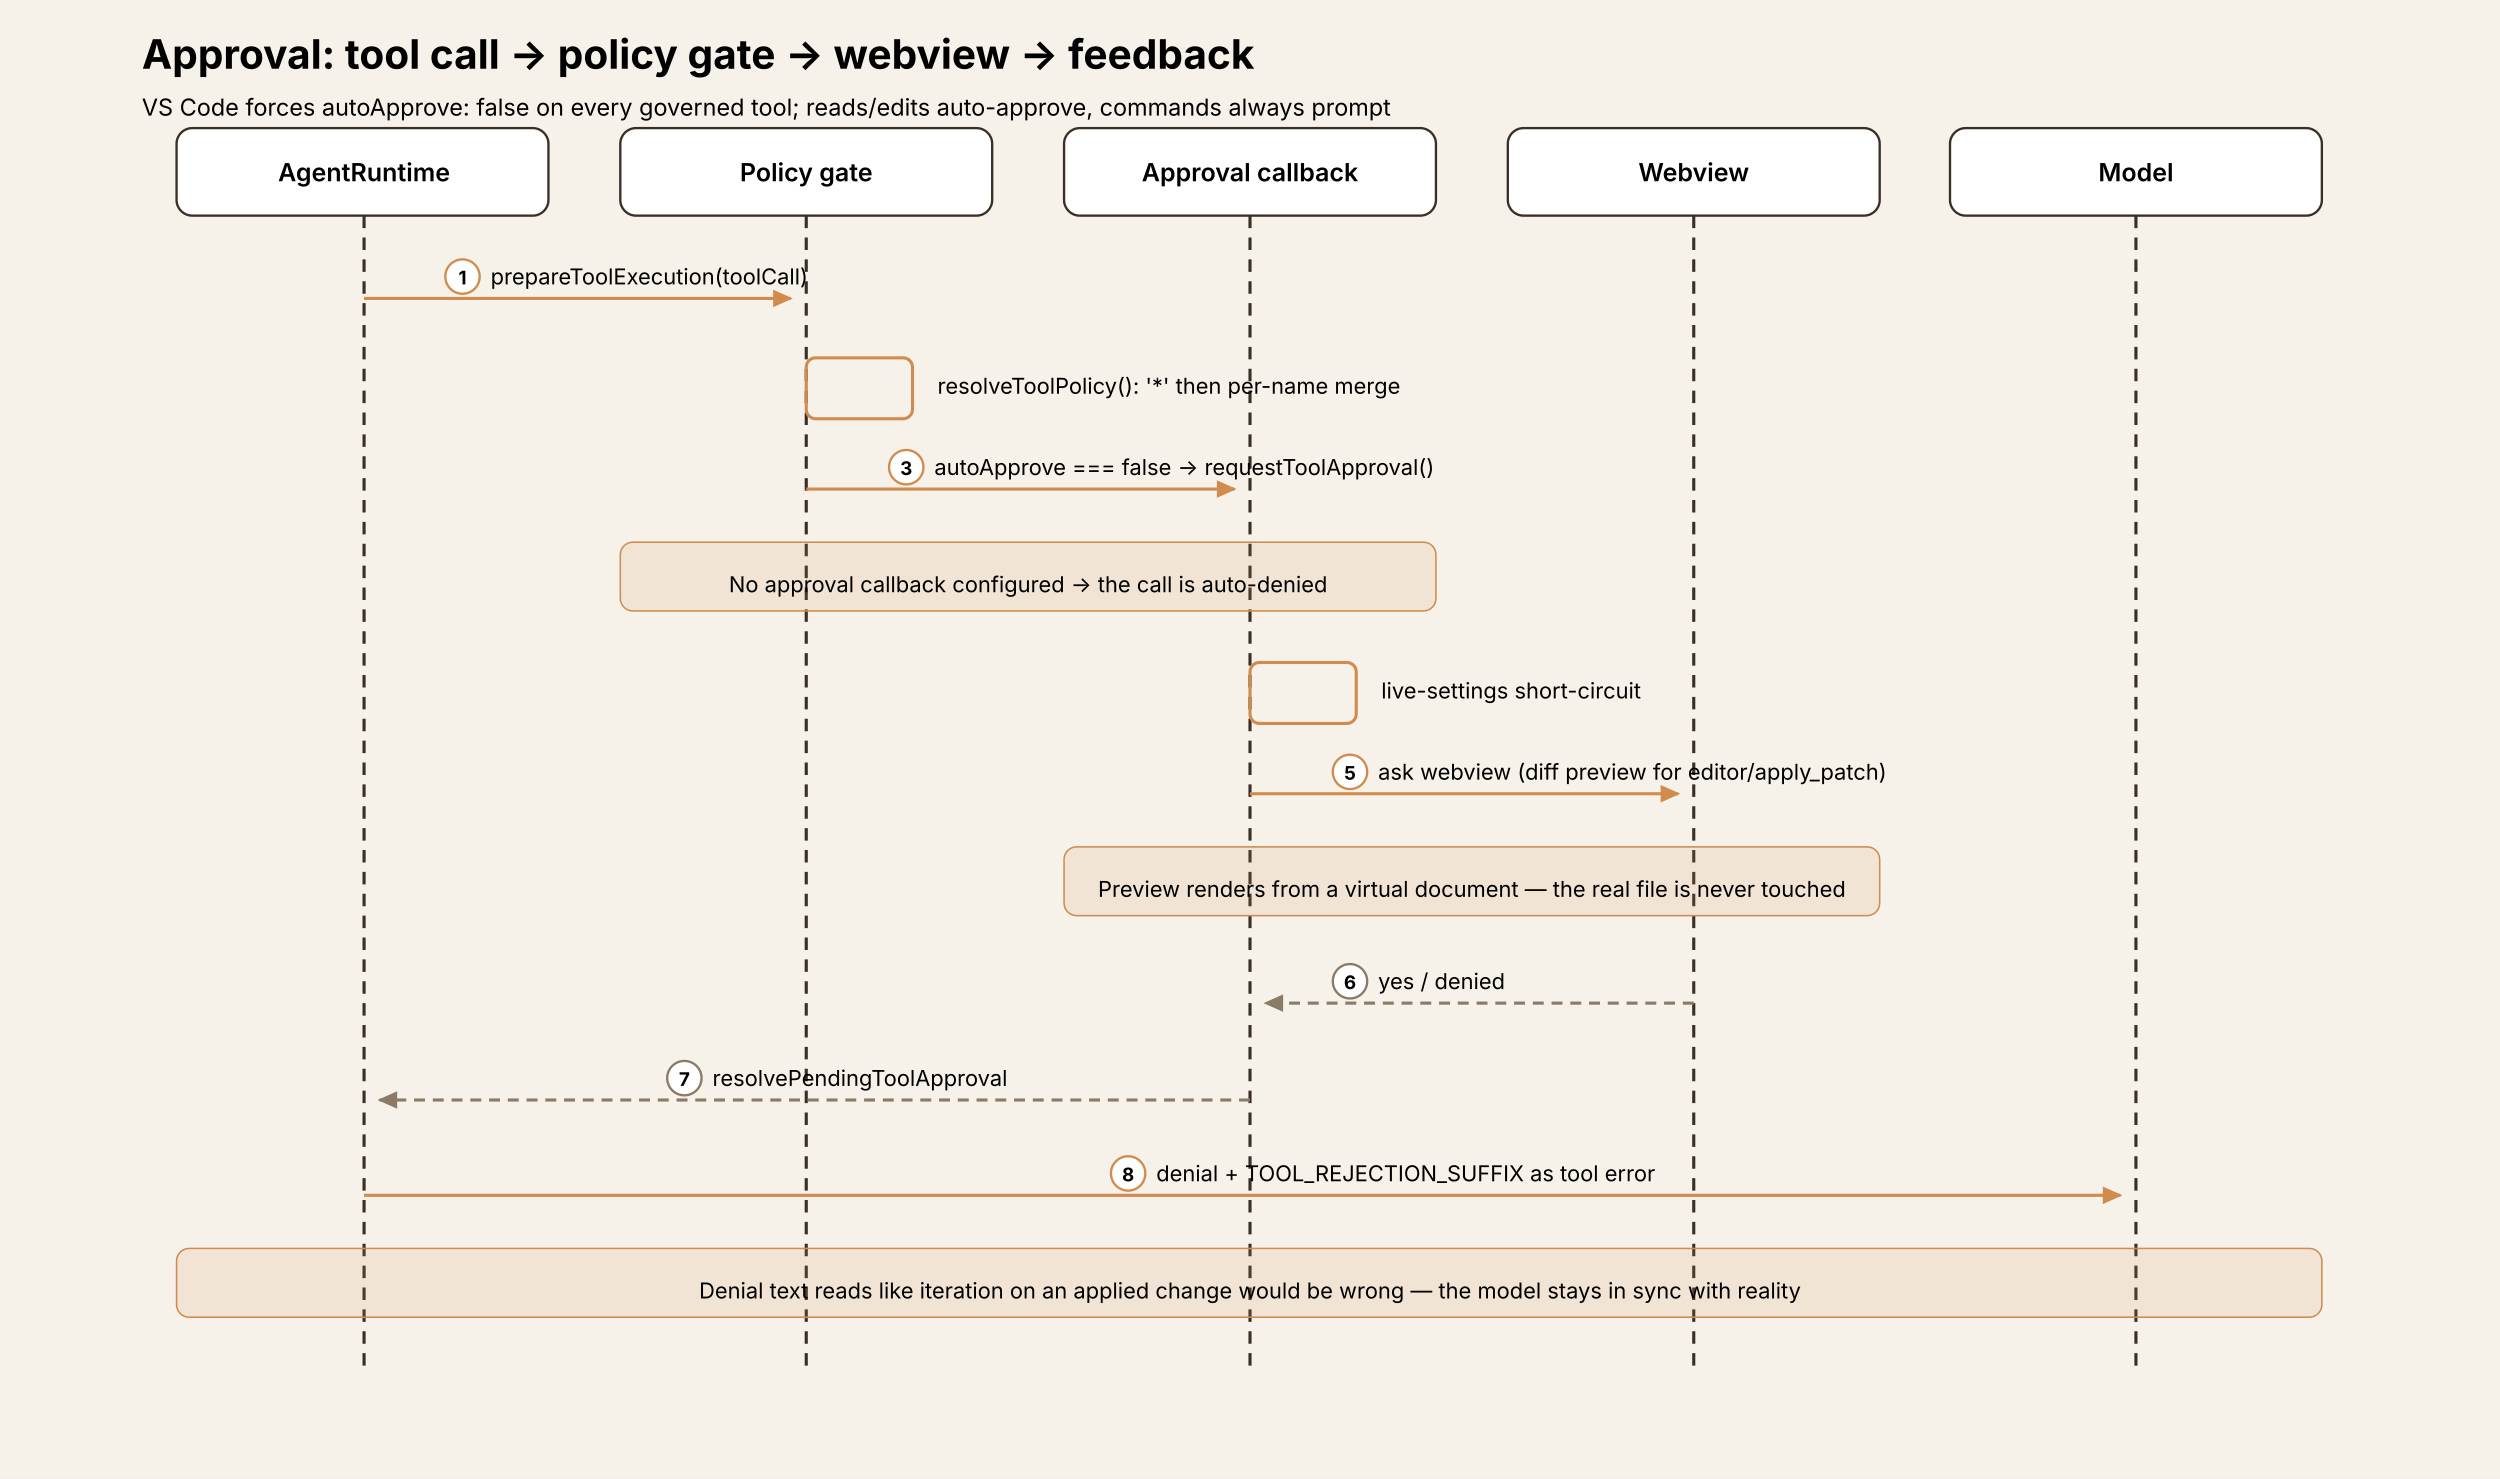
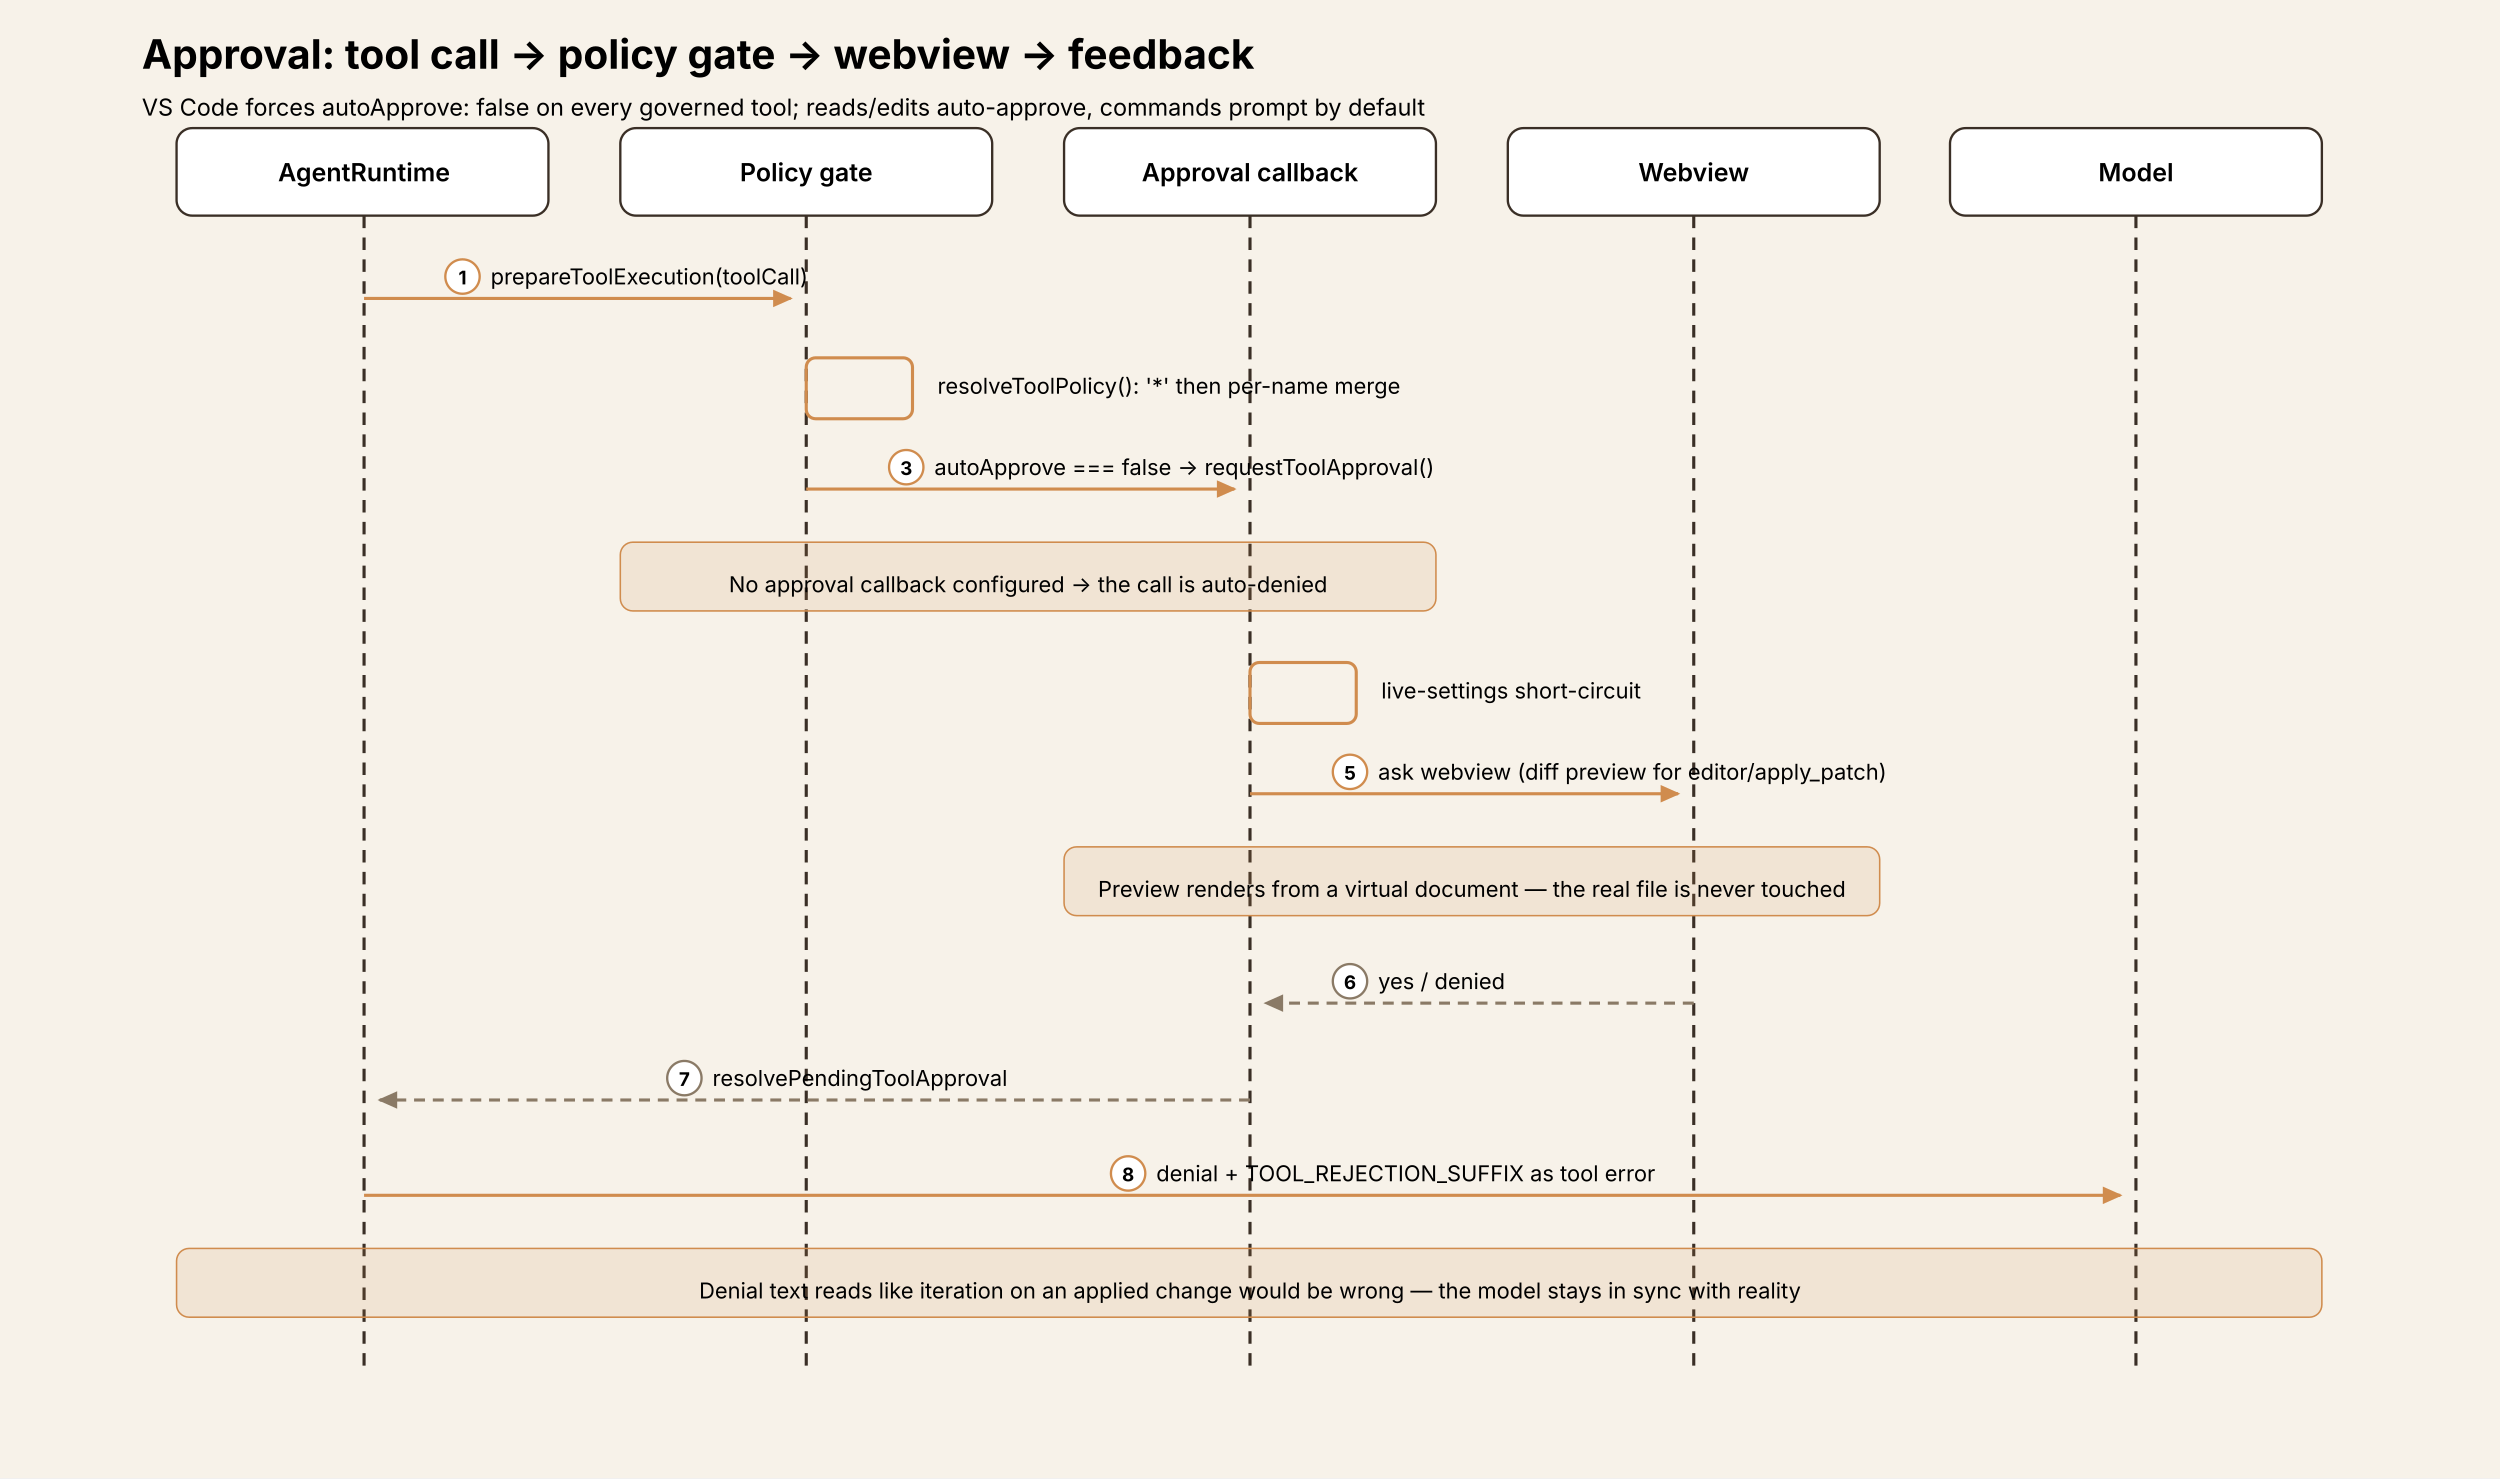
<svg xmlns="http://www.w3.org/2000/svg" viewBox="0 0 1600 946" width="1600" font-family="system-ui, -apple-system, sans-serif">
  <defs>
    <marker id="arrc" viewBox="0 0 10 10" refX="8" refY="5" markerWidth="7" markerHeight="7" orient="auto-start-reverse">
      <path d="M 0 1 L 9 5 L 0 9 z" fill="#d08c4e" />
    </marker>
    <marker id="arrr" viewBox="0 0 10 10" refX="8" refY="5" markerWidth="7" markerHeight="7" orient="auto-start-reverse">
      <path d="M 0 1 L 9 5 L 0 9 z" fill="#8a7a66" />
    </marker>
  </defs>
  <rect x="0" y="0" width="1600" height="946" fill="#f7f2e9" />
  <text x="90.78" y="44" font-size="26" font-weight="700" fill="#000000">Approval: tool call -&gt; policy gate -&gt; webview -&gt; feedback</text>
-   <text x="90.78" y="74" font-size="15" fill="#000000">VS Code forces autoApprove: false on every governed tool; reads/edits auto-approve, commands always prompt</text>
+   <text x="90.78" y="74" font-size="15" fill="#000000">VS Code forces autoApprove: false on every governed tool; reads/edits auto-approve, commands prompt by default</text>
  <line x1="233" y1="110" x2="233" y2="878" stroke="#3a2f26" stroke-width="2" stroke-dasharray="8 6" />
  <rect x="113" y="82" width="238" height="56" rx="10" fill="#ffffff" stroke="#3a2f26" stroke-width="1.5" />
  <text x="233" y="116" text-anchor="middle" font-size="16" font-weight="600" fill="#000000">AgentRuntime</text>
  <line x1="516" y1="110" x2="516" y2="878" stroke="#3a2f26" stroke-width="2" stroke-dasharray="8 6" />
  <rect x="397" y="82" width="238" height="56" rx="10" fill="#ffffff" stroke="#3a2f26" stroke-width="1.5" />
  <text x="516" y="116" text-anchor="middle" font-size="16" font-weight="600" fill="#000000">Policy gate</text>
  <line x1="800" y1="110" x2="800" y2="878" stroke="#3a2f26" stroke-width="2" stroke-dasharray="8 6" />
  <rect x="681" y="82" width="238" height="56" rx="10" fill="#ffffff" stroke="#3a2f26" stroke-width="1.5" />
  <text x="800" y="116" text-anchor="middle" font-size="16" font-weight="600" fill="#000000">Approval callback</text>
  <line x1="1084" y1="110" x2="1084" y2="878" stroke="#3a2f26" stroke-width="2" stroke-dasharray="8 6" />
  <rect x="965" y="82" width="238" height="56" rx="10" fill="#ffffff" stroke="#3a2f26" stroke-width="1.5" />
  <text x="1084" y="116" text-anchor="middle" font-size="16" font-weight="600" fill="#000000">Webview</text>
  <line x1="1367" y1="110" x2="1367" y2="878" stroke="#3a2f26" stroke-width="2" stroke-dasharray="8 6" />
  <rect x="1248" y="82" width="238" height="56" rx="10" fill="#ffffff" stroke="#3a2f26" stroke-width="1.5" />
  <text x="1367" y="116" text-anchor="middle" font-size="16" font-weight="600" fill="#000000">Model</text>
  <line x1="233" y1="191" x2="506" y2="191" stroke="#d08c4e" stroke-width="2" marker-end="url(#arrc)" />
  <circle cx="296" cy="177" r="11" fill="#ffffff" stroke="#d08c4e" stroke-width="1.5" />
  <text x="296" y="182" text-anchor="middle" font-size="12" font-weight="700" fill="#000000">1</text>
  <text x="314" y="182" font-size="14" fill="#000000">prepareToolExecution(toolCall)</text>
  <rect x="516" y="229" width="68" height="39" rx="6" fill="none" stroke="#d08c4e" stroke-width="2" />
  <text x="600" y="252" font-size="14" fill="#000000">resolveToolPolicy(): '*' then per-name merge</text>
  <line x1="516" y1="313" x2="790" y2="313" stroke="#d08c4e" stroke-width="2" marker-end="url(#arrc)" />
  <circle cx="580" cy="299" r="11" fill="#ffffff" stroke="#d08c4e" stroke-width="1.5" />
  <text x="580" y="304" text-anchor="middle" font-size="12" font-weight="700" fill="#000000">3</text>
  <text x="598" y="304" font-size="14" fill="#000000">autoApprove === false -&gt; requestToolApproval()</text>
  <rect x="397" y="347" width="522" height="44" rx="8" fill="#d08c4e22" stroke="#d08c4e" stroke-width="1" />
  <text x="658" y="379" text-anchor="middle" font-size="14" fill="#000000">No approval callback configured -&gt; the call is auto-denied</text>
  <rect x="800" y="424" width="68" height="39" rx="6" fill="none" stroke="#d08c4e" stroke-width="2" />
  <text x="884" y="447" font-size="14" fill="#000000">live-settings short-circuit</text>
  <line x1="800" y1="508" x2="1074" y2="508" stroke="#d08c4e" stroke-width="2" marker-end="url(#arrc)" />
  <circle cx="864" cy="494" r="11" fill="#ffffff" stroke="#d08c4e" stroke-width="1.5" />
  <text x="864" y="499" text-anchor="middle" font-size="12" font-weight="700" fill="#000000">5</text>
  <text x="882" y="499" font-size="14" fill="#000000">ask webview (diff preview for editor/apply_patch)</text>
  <rect x="681" y="542" width="522" height="44" rx="8" fill="#d08c4e22" stroke="#d08c4e" stroke-width="1" />
  <text x="942" y="574" text-anchor="middle" font-size="14" fill="#000000">Preview renders from a virtual document — the real file is never touched</text>
  <line x1="1084" y1="642" x2="810" y2="642" stroke="#8a7a66" stroke-width="2" stroke-dasharray="7 5" marker-end="url(#arrr)" />
  <circle cx="864" cy="628" r="11" fill="#ffffff" stroke="#8a7a66" stroke-width="1.5" />
  <text x="864" y="633" text-anchor="middle" font-size="12" font-weight="700" fill="#000000">6</text>
  <text x="882" y="633" font-size="14" fill="#000000">yes / denied</text>
  <line x1="800" y1="704" x2="243" y2="704" stroke="#8a7a66" stroke-width="2" stroke-dasharray="7 5" marker-end="url(#arrr)" />
  <circle cx="438" cy="690" r="11" fill="#ffffff" stroke="#8a7a66" stroke-width="1.5" />
  <text x="438" y="695" text-anchor="middle" font-size="12" font-weight="700" fill="#000000">7</text>
  <text x="456" y="695" font-size="14" fill="#000000">resolvePendingToolApproval</text>
  <line x1="233" y1="765" x2="1357" y2="765" stroke="#d08c4e" stroke-width="2" marker-end="url(#arrc)" />
  <circle cx="722" cy="751" r="11" fill="#ffffff" stroke="#d08c4e" stroke-width="1.5" />
  <text x="722" y="756" text-anchor="middle" font-size="12" font-weight="700" fill="#000000">8</text>
  <text x="740" y="756" font-size="14" fill="#000000">denial + TOOL_REJECTION_SUFFIX as tool error</text>
  <rect x="113" y="799" width="1373" height="44" rx="8" fill="#d08c4e22" stroke="#d08c4e" stroke-width="1" />
  <text x="800" y="831" text-anchor="middle" font-size="14" fill="#000000">Denial text reads like iteration on an applied change would be wrong — the model stays in sync with reality</text>
</svg>
